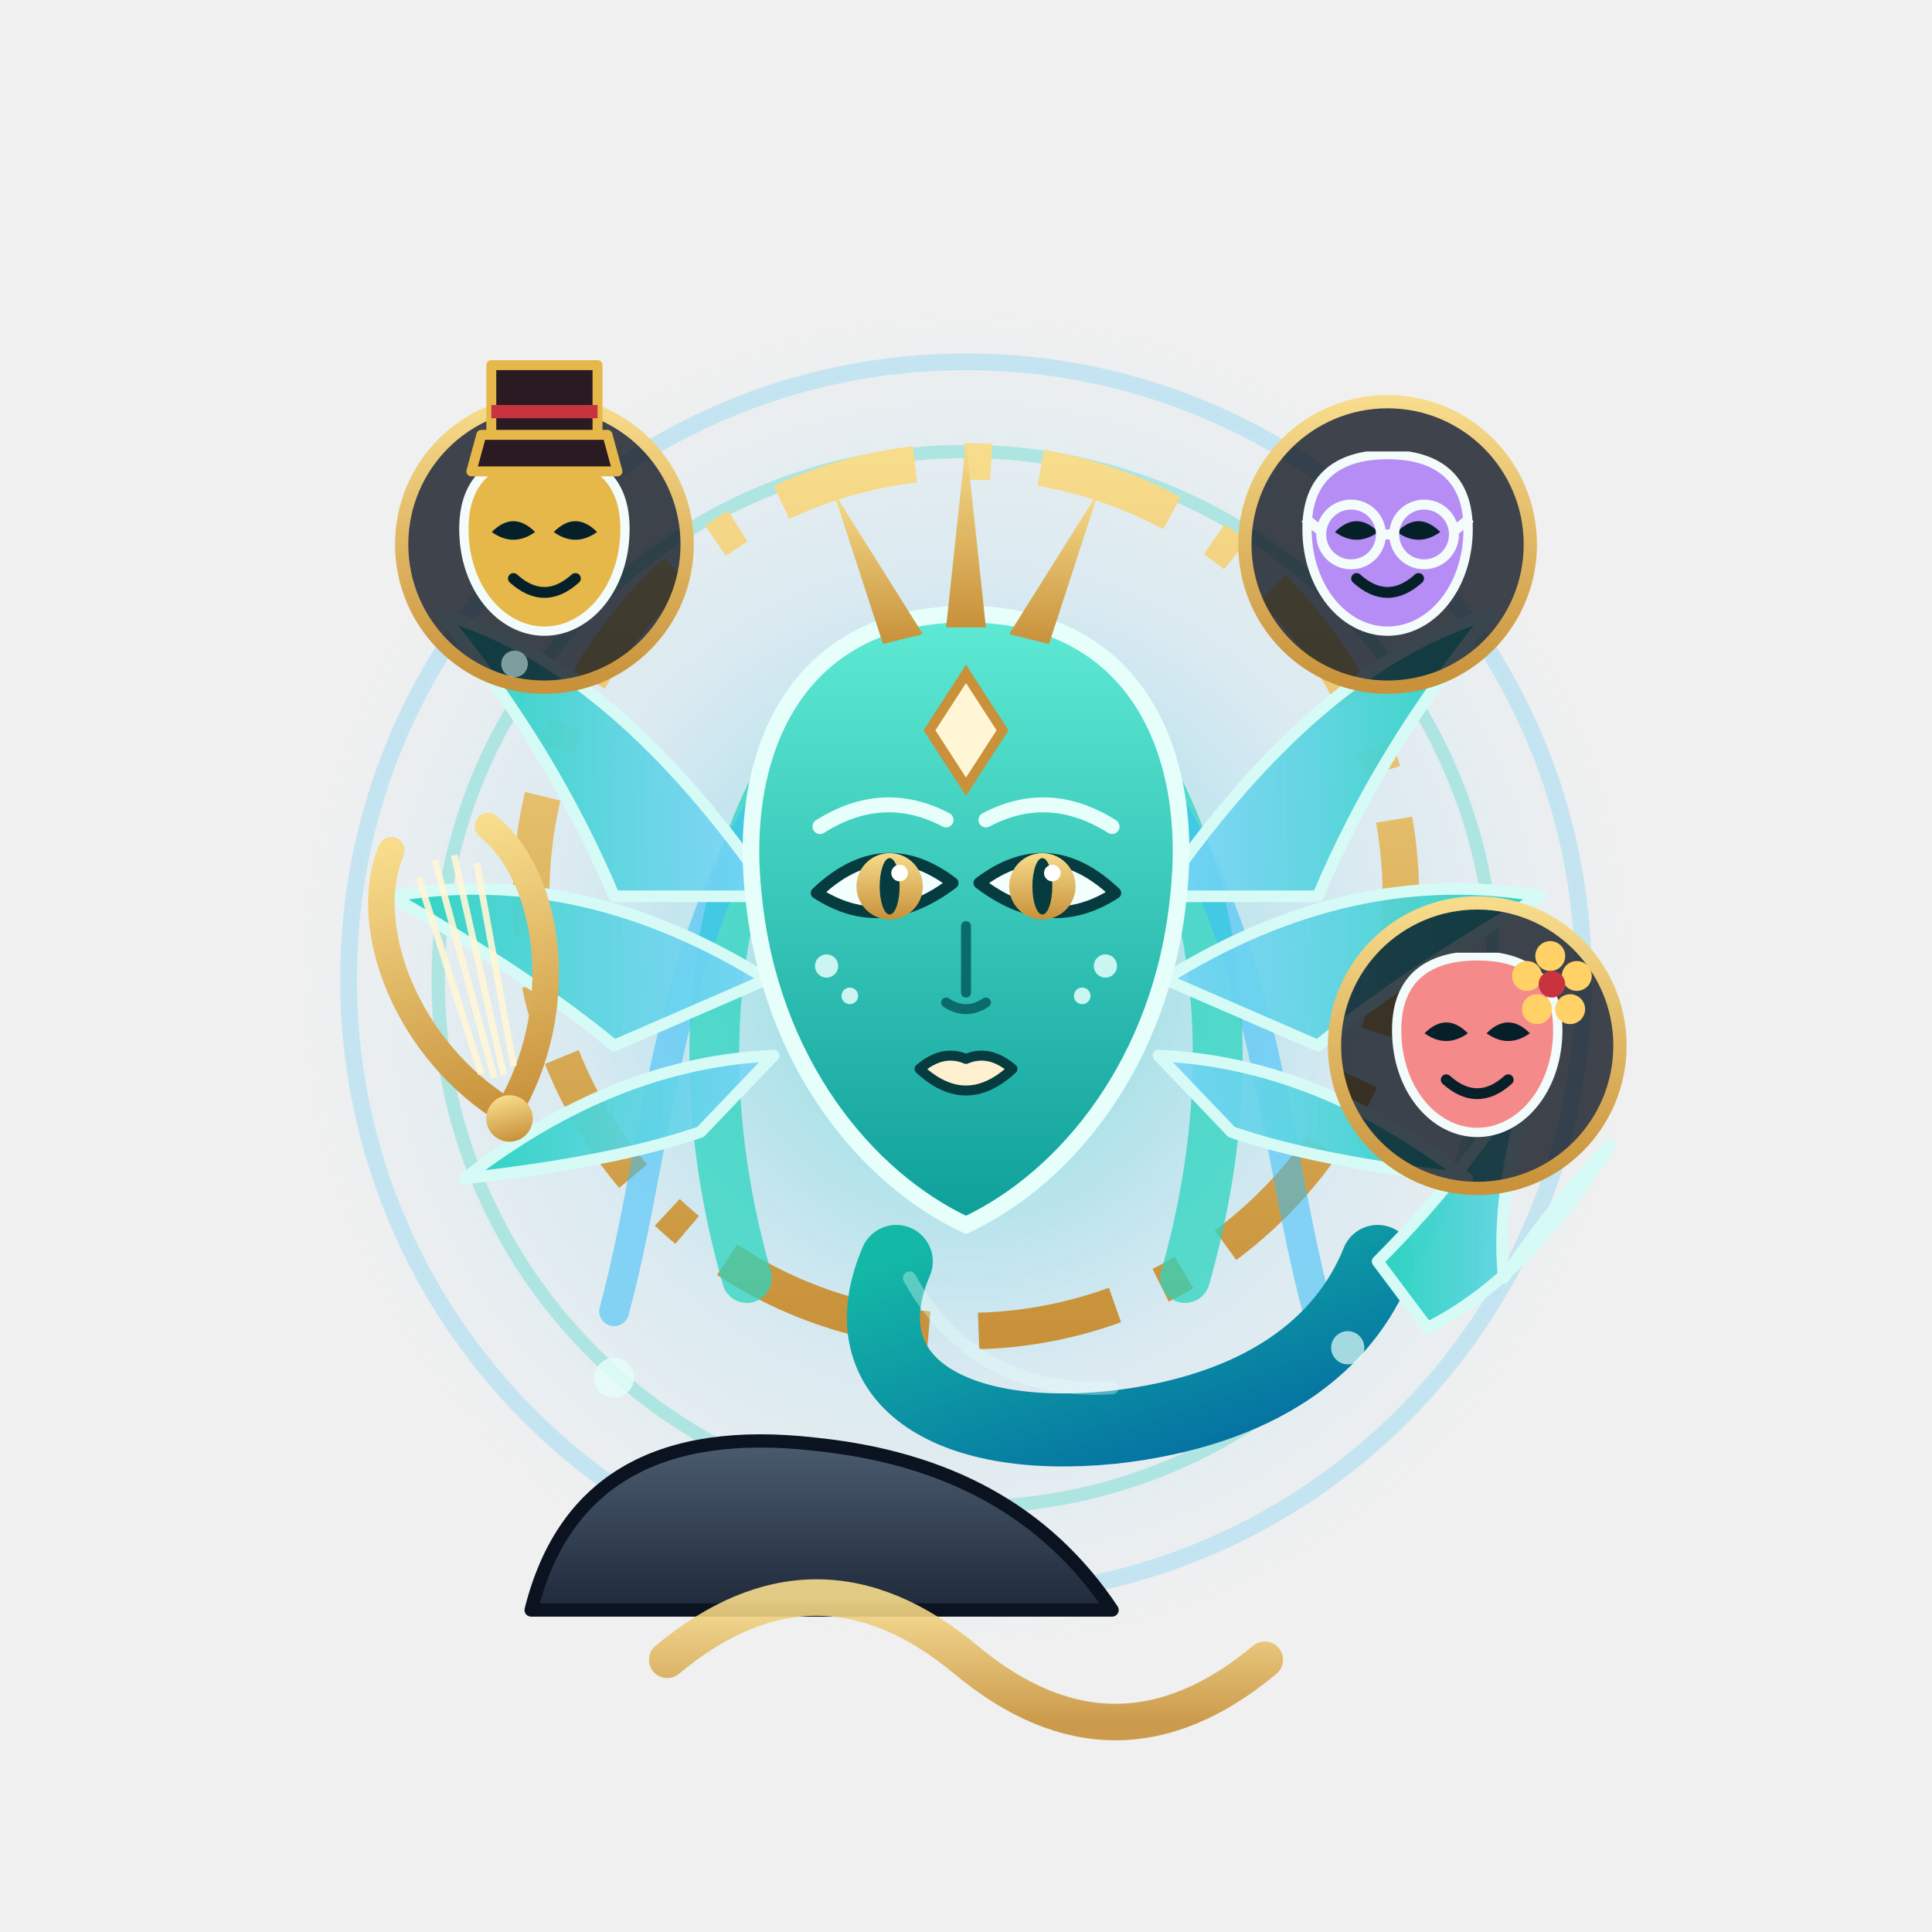
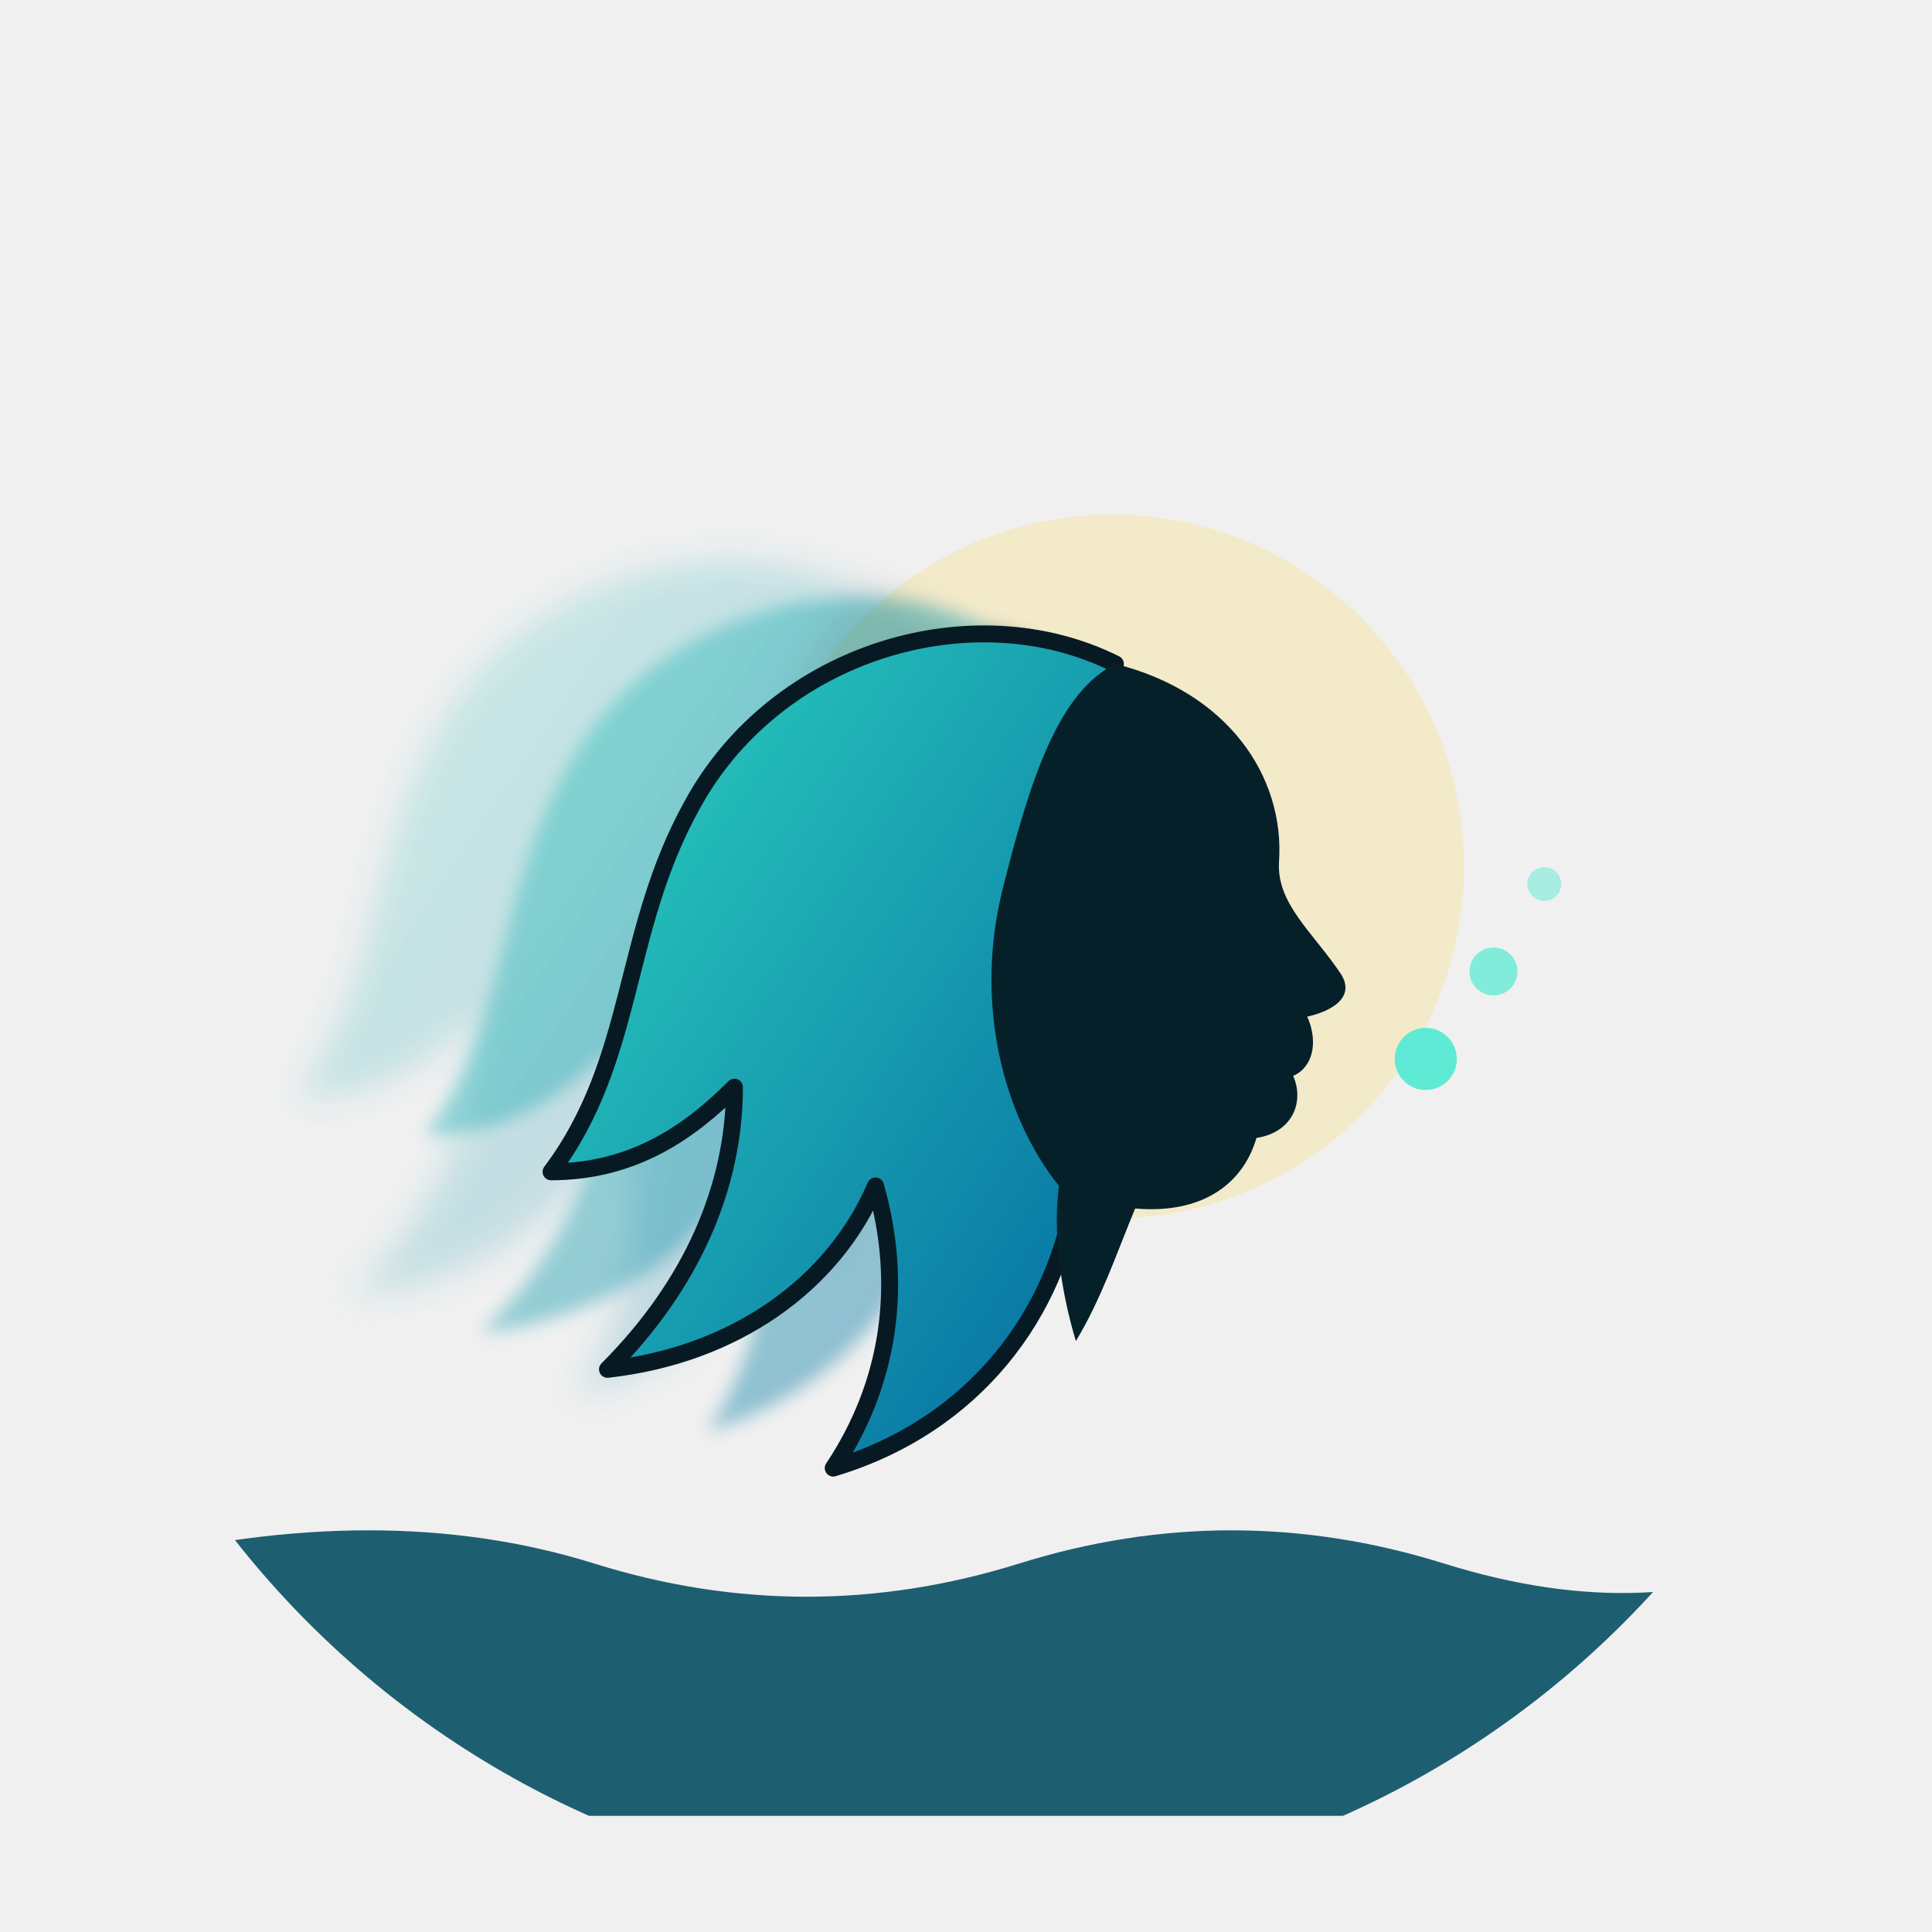
<svg xmlns="http://www.w3.org/2000/svg" viewBox="-70 -70 1164 1164" width="432" height="432">
  <defs>
-     <radialGradient id="sea" cx="50%" cy="38%" r="75%">
+     <linearGradient id="bg" x1="0" y1="0" x2="0" y2="1">
      <stop offset="0" stop-color="#0f3a4a" />
-       <stop offset="0.55" stop-color="#081a2c" />
      <stop offset="1" stop-color="#040a14" />
-     </radialGradient>
-     <radialGradient id="glow" cx="50%" cy="50%" r="50%">
-       <stop offset="0" stop-color="#2dd4bf" stop-opacity="0.55" />
-       <stop offset="0.6" stop-color="#38bdf8" stop-opacity="0.12" />
-       <stop offset="1" stop-color="#38bdf8" stop-opacity="0" />
-     </radialGradient>
-     <linearGradient id="gold" x1="0" y1="0" x2="0" y2="1">
-       <stop offset="0" stop-color="#f7dc8c" />
-       <stop offset="1" stop-color="#c8913a" />
    </linearGradient>
-     <linearGradient id="fin" x1="0" y1="0" x2="1" y2="0">
+     <linearGradient id="hair" x1="0" y1="0" x2="1" y2="1">
      <stop offset="0" stop-color="#2dd4bf" />
-       <stop offset="1" stop-color="#7dd3fc" stop-opacity="0.85" />
-     </linearGradient>
-     <linearGradient id="face" x1="0" y1="0" x2="0" y2="1">
-       <stop offset="0" stop-color="#5eead4" />
-       <stop offset="1" stop-color="#0e9f9a" />
-     </linearGradient>
-     <linearGradient id="tail" x1="0" y1="0" x2="1" y2="1">
-       <stop offset="0" stop-color="#14b8a6" />
      <stop offset="1" stop-color="#0369a1" />
    </linearGradient>
-     <linearGradient id="rock" x1="0" y1="0" x2="0" y2="1">
-       <stop offset="0" stop-color="#4b5c70" />
-       <stop offset="1" stop-color="#1f2a3a" />
-     </linearGradient>
-     <symbol id="mask" viewBox="-60 -60 120 120">
-       <path d="M-52 -10 C-52 -48 -26 -58 0 -58 C26 -58 52 -48 52 -10 C52 28 28 56 0 56 C-28 56 -52 28 -52 -10 Z" fill="currentColor" stroke="#f3fbfb" stroke-width="6" stroke-linejoin="round" />
-       <path d="M-34 -8 Q-20 -22 -6 -8 Q-20 2 -34 -8 Z M6 -8 Q20 -22 34 -8 Q20 2 6 -8 Z" fill="#06202a" />
-       <path d="M-20 22 Q0 40 20 22" fill="none" stroke="#06202a" stroke-width="7" stroke-linecap="round" />
-     </symbol>
+     <clipPath id="tile">
+       <circle cx="512" cy="512" r="560" />
+     </clipPath>
+     <filter id="soft" x="-10%" y="-10%" width="120%" height="120%">
+       <feGaussianBlur stdDeviation="5" />
+     </filter>
+     <filter id="softer" x="-10%" y="-10%" width="120%" height="120%">
+       <feGaussianBlur stdDeviation="10" />
+     </filter>
+     <path id="hairShape" d="M600 280 C500 230 360 270 300 380 C250 470 260 560 200 640 C260 640 300 610 330 580 C330 650 300 720 240 780 C330 770 400 720 430 650 C450 720 440 790 400 850 C500 820 560 740 572 650 Z" />
+     <path id="faceShape" d="M600 280 C680 300 720 360 716 420 C714 450 740 470 760 500 C770 516 754 526 736 530 C744 548 740 566 726 572 C734 590 726 612 700 616 C690 650 660 670 614 666 C600 700 590 730 572 760 C560 720 556 680 560 650 C520 600 500 520 520 440 C540 360 560 300 600 280 Z" />
+     <g id="her">
+       <use href="#hairShape" fill="url(#hair)" />
+       <use href="#faceShape" fill="#06202a" />
+     </g>
  </defs>
-   <circle cx="512" cy="520" r="400" fill="url(#glow)" />
-   <circle cx="512" cy="520" r="372" fill="none" stroke="#38bdf8" stroke-opacity="0.22" stroke-width="10" />
-   <circle cx="512" cy="520" r="318" fill="none" stroke="#2dd4bf" stroke-opacity="0.3" stroke-width="8" />
-   <circle cx="512" cy="470" r="262" fill="none" stroke="url(#gold)" stroke-width="22" stroke-dasharray="84 30 16 30" />
-   <g fill="none" stroke-linecap="round">
-     <path d="M450 330 C360 420 340 560 380 700" stroke="#2dd4bf" stroke-opacity="0.75" stroke-width="30" />
-     <path d="M574 330 C664 420 684 560 644 700" stroke="#2dd4bf" stroke-opacity="0.75" stroke-width="30" />
-     <path d="M430 360 C330 470 330 610 300 720" stroke="#38bdf8" stroke-opacity="0.55" stroke-width="18" />
-     <path d="M594 360 C694 470 694 610 724 720" stroke="#38bdf8" stroke-opacity="0.55" stroke-width="18" />
+   <g clip-path="url(#tile)">
+     <circle cx="600" cy="452" r="212" fill="#f3e9c6" fill-opacity="0.9" />
+     <g opacity="0.2" filter="url(#softer)">
+       <use href="#her" transform="translate(-62 48) scale(0.85)" />
+     </g>
+     <g opacity="0.42" filter="url(#soft)">
+       <use href="#her" transform="translate(16 70) scale(0.85)" />
+     </g>
+     <g transform="translate(92 92) scale(0.85)">
+       <use href="#hairShape" fill="url(#hair)" stroke="#071a24" stroke-width="12" stroke-linejoin="round" />
+       <use href="#faceShape" fill="#06202a" />
+       <circle cx="820" cy="560" r="22" fill="#5eead4" />
+       <circle cx="868" cy="498" r="17" fill="#5eead4" fill-opacity="0.75" />
+       <circle cx="904" cy="436" r="12" fill="#5eead4" fill-opacity="0.5" />
+     </g>
+     <path d="M0 872 Q160 832 288 872 T544 872 T800 872 T1024 862 L1024 1024 L0 1024 Z" fill="#0c5266" fill-opacity="0.92" />
  </g>
-   <path d="M250 900 C270 820 330 790 420 800 C500 808 560 840 600 900 Z" fill="url(#rock)" stroke="#0b1320" stroke-width="8" stroke-linejoin="round" />
-   <path d="M470 690 C440 760 500 800 600 790 C690 780 740 740 760 690" fill="none" stroke="url(#tail)" stroke-width="44" stroke-linecap="round" />
-   <path d="M760 690 Q820 630 860 560 Q830 640 836 700 Q870 650 900 620 Q850 700 790 730 Z" fill="url(#fin)" stroke="#d6fbf6" stroke-width="7" stroke-linejoin="round" />
-   <path d="M478 700 C500 740 540 770 600 766" fill="none" stroke="#e6fffb" stroke-opacity="0.35" stroke-width="8" stroke-linecap="round" />
-   <g id="fins" fill="url(#fin)" stroke="#d6fbf6" stroke-width="7" stroke-linejoin="round">
-     <path d="M396 470 Q300 330 196 300 Q262 380 300 470 Z" />
-     <path d="M392 520 Q280 450 166 470 Q252 520 300 560 Z" />
-     <path d="M396 566 Q300 570 210 640 Q300 630 352 612 Z" />
-   </g>
-   <use href="#fins" transform="translate(1024 0) scale(-1 1)" />
-   <g transform="translate(236 600) rotate(-14)">
-     <path d="M0 0 C-50 -50 -60 -130 -30 -170 M0 0 C50 -50 60 -130 30 -170" fill="none" stroke="url(#gold)" stroke-width="16" stroke-linecap="round" />
-     <path d="M-34 -168 L34 -168" stroke="url(#gold)" stroke-width="14" stroke-linecap="round" />
-     <g stroke="#fff6d6" stroke-width="4" stroke-opacity="0.9">
-       <path d="M-18 -150 L-10 -26 M-6 -158 L-3 -22 M6 -158 L3 -22 M18 -150 L10 -26" />
-     </g>
-     <circle cx="0" cy="4" r="14" fill="url(#gold)" />
-   </g>
-   <path d="M512 300 C612 300 650 380 640 470 C630 570 572 640 512 668 C452 640 394 570 384 470 C374 380 412 300 512 300 Z" fill="url(#face)" stroke="#e6fffb" stroke-width="10" />
-   <g fill="url(#gold)">
-     <path d="M500 308 L512 196 L524 308 Z" />
-     <path d="M462 318 L432 226 L486 312 Z" />
-     <path d="M562 318 L592 226 L538 312 Z" />
-   </g>
-   <path d="M512 336 L534 370 L512 404 L490 370 Z" fill="#fff6d6" stroke="#c8913a" stroke-width="6" />
-   <g fill="none" stroke="#e6fffb" stroke-width="9" stroke-linecap="round">
-     <path d="M424 428 Q462 404 500 424" />
-     <path d="M600 428 Q562 404 524 424" />
-   </g>
-   <g stroke="#063b3f" stroke-width="7" stroke-linejoin="round">
-     <path d="M422 468 Q462 430 504 462 Q462 494 422 468 Z" fill="#f2fffd" />
-     <path d="M602 468 Q562 430 520 462 Q562 494 602 468 Z" fill="#f2fffd" />
-   </g>
-   <circle cx="466" cy="464" r="20" fill="url(#gold)" />
-   <circle cx="558" cy="464" r="20" fill="url(#gold)" />
-   <ellipse cx="466" cy="464" rx="6" ry="17" fill="#063b3f" />
-   <ellipse cx="558" cy="464" rx="6" ry="17" fill="#063b3f" />
-   <circle cx="472" cy="456" r="5" fill="#ffffff" />
-   <circle cx="564" cy="456" r="5" fill="#ffffff" />
-   <path d="M512 488 L512 528 M500 534 Q512 542 524 534" fill="none" stroke="#0b6b6a" stroke-width="6" stroke-linecap="round" />
-   <path d="M484 574 Q498 562 512 568 Q526 562 540 574 Q512 600 484 574 Z" fill="#fff1d0" stroke="#063b3f" stroke-width="6" stroke-linejoin="round" />
-   <g fill="#e6fffb" opacity="0.85">
-     <circle cx="428" cy="512" r="7" />
-     <circle cx="442" cy="530" r="5" />
-     <circle cx="596" cy="512" r="7" />
-     <circle cx="582" cy="530" r="5" />
-   </g>
-   <g>
-     <circle cx="258" cy="258" r="86" fill="#040a14" fill-opacity="0.75" stroke="url(#gold)" stroke-width="8" />
-     <use href="#mask" x="202" y="202" width="112" height="112" color="#e6b84a" />
-     <path d="M214 214 L302 214 L296 192 L220 192 Z M226 192 L226 150 L290 150 L290 192 Z" fill="#2a1a22" stroke="#e6b84a" stroke-width="6" stroke-linejoin="round" />
-     <path d="M226 178 L290 178" stroke="#c9323f" stroke-width="8" />
-   </g>
-   <g>
-     <circle cx="766" cy="258" r="86" fill="#040a14" fill-opacity="0.75" stroke="url(#gold)" stroke-width="8" />
-     <use href="#mask" x="710" y="202" width="112" height="112" color="#b58df4" />
-     <g fill="none" stroke="#f3fbfb" stroke-width="6">
-       <circle cx="744" cy="252" r="18" />
-       <circle cx="788" cy="252" r="18" />
-       <path d="M762 252 L770 252 M726 250 L716 242 M806 250 L816 242" />
-     </g>
-   </g>
-   <g>
-     <circle cx="820" cy="560" r="86" fill="#040a14" fill-opacity="0.75" stroke="url(#gold)" stroke-width="8" />
-     <use href="#mask" x="764" y="504" width="112" height="112" color="#f58a8a" />
-     <g fill="#ffd166">
-       <circle cx="864" cy="506" r="9" />
-       <circle cx="880" cy="518" r="9" />
-       <circle cx="876" cy="538" r="9" />
-       <circle cx="856" cy="538" r="9" />
-       <circle cx="850" cy="518" r="9" />
-     </g>
-     <circle cx="865" cy="523" r="8" fill="#c9323f" />
-   </g>
-   <g fill="#e6fffb">
-     <circle cx="300" cy="760" r="12" opacity="0.8" />
-     <circle cx="742" cy="742" r="10" opacity="0.7" />
-     <circle cx="240" cy="330" r="8" opacity="0.5" />
-   </g>
-   <path d="M332 930 C392 880 452 880 512 930 C572 980 632 980 692 930" fill="none" stroke="url(#gold)" stroke-width="22" stroke-linecap="round" stroke-opacity="0.9" />
</svg>
